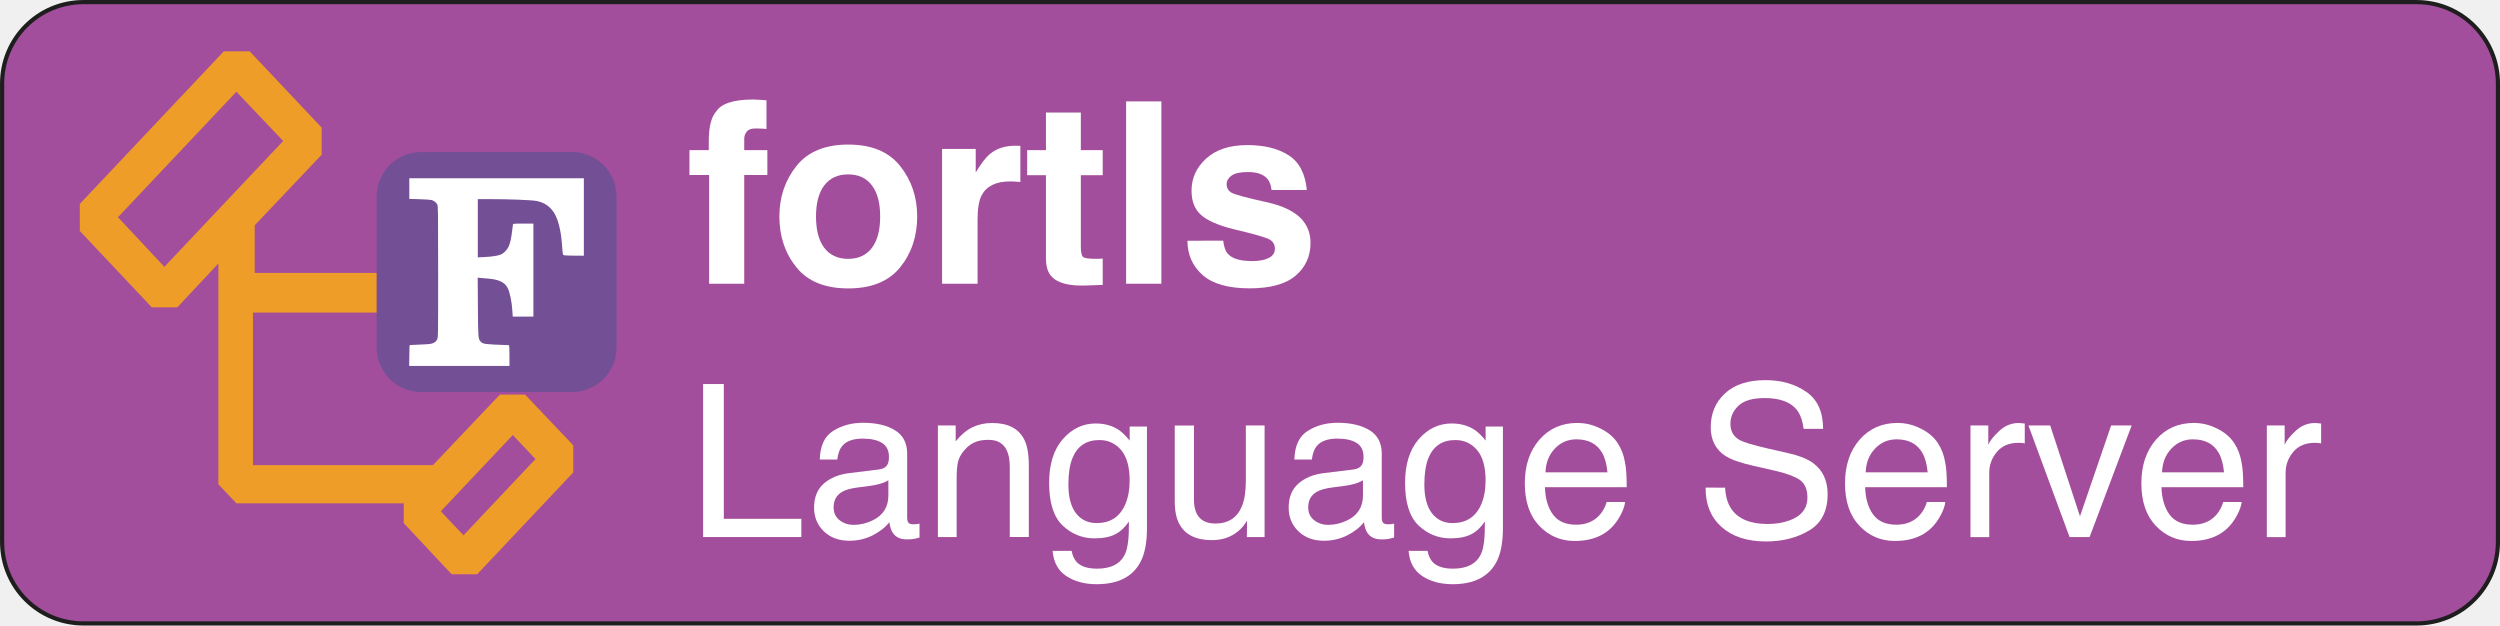
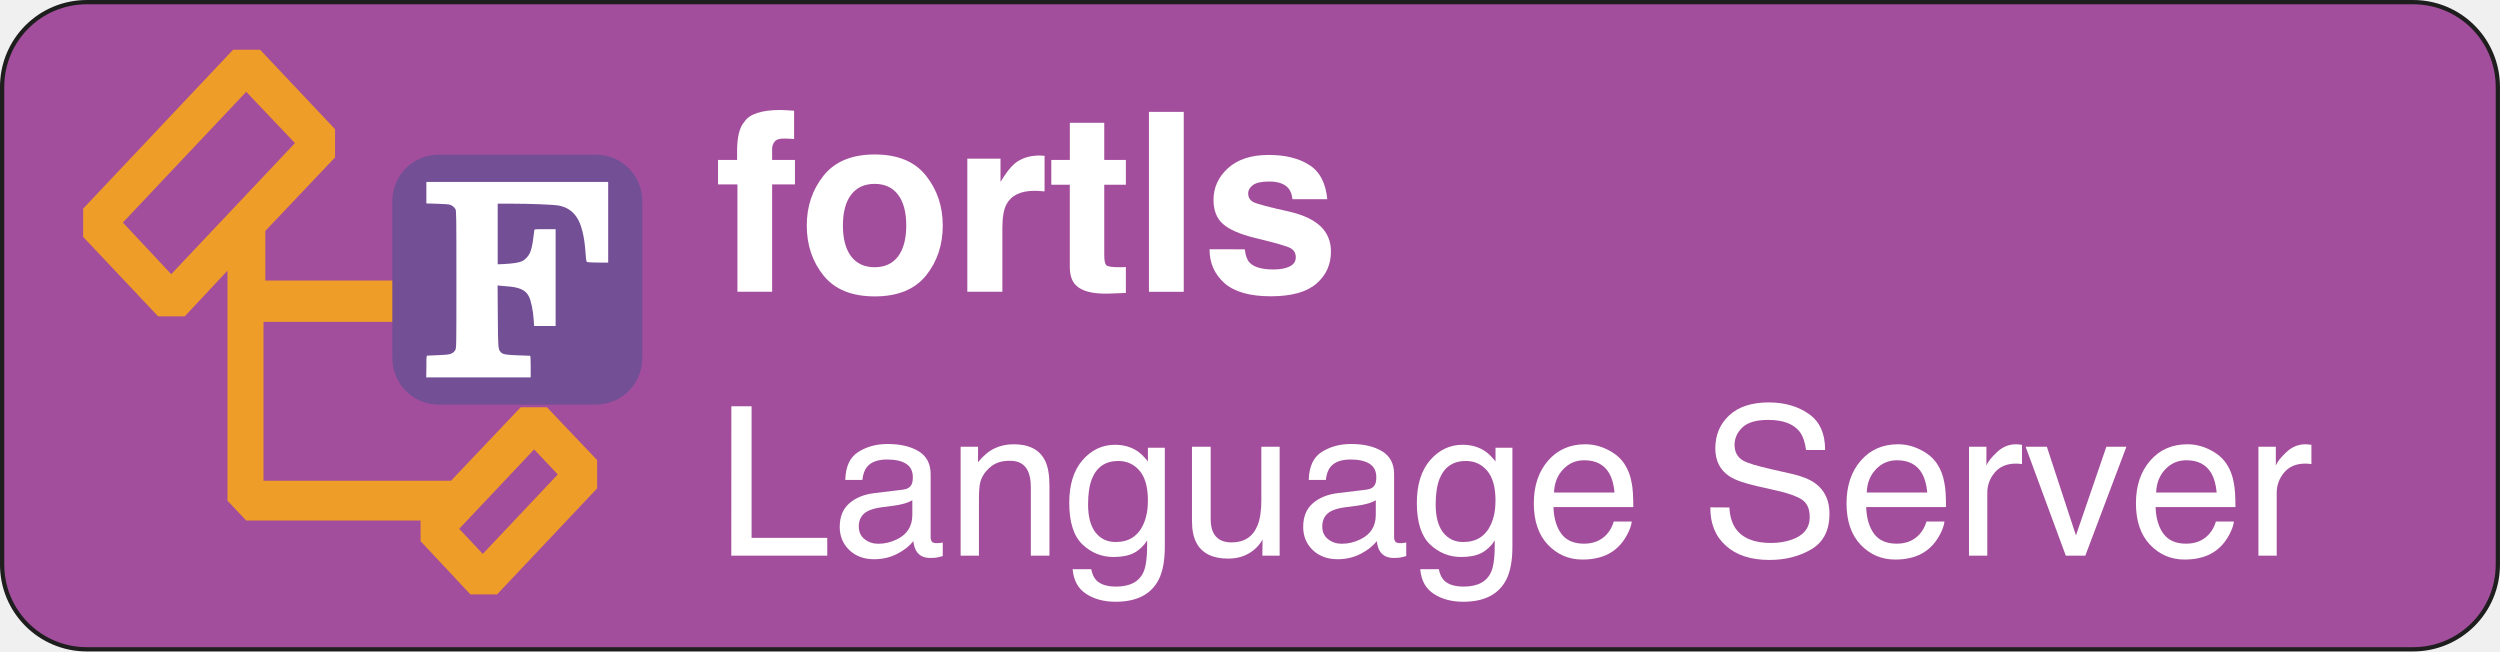
- <svg xmlns="http://www.w3.org/2000/svg" width="66.146mm" height="16.551mm" viewBox="0 0 66.146 16.551" version="1.1" id="svg69678">
+ <svg xmlns="http://www.w3.org/2000/svg" width="63.5mm" height="16.547mm" viewBox="0 0 63.5 16.547" version="1.1" id="svg69678">
  <defs id="defs69675" />
-   <g id="layer1" transform="translate(-70.65896,-205.7959)">
-     <g id="g47028" transform="translate(38.965,97.38587)">
-       <path id="rect63265" style="fill:#a34e9c;stroke:#1e1e1e;stroke-width:0.221;paint-order:stroke fill markers" d="m 33.905,108.521 h 61.725 c 1.163,0 2.1,0.937 2.1,2.1 v 12.129 c 0,1.163 -0.937,2.1 -2.1,2.1 H 33.905 c -1.163,0 -2.1,-0.937 -2.1,-2.1 v -12.129 c 0,-1.163 0.937,-2.1 2.1,-2.1 z" />
-       <g id="g47001">
-         <g id="g46783" transform="matrix(0.9138075,0,0,0.9138075,0.2452801,5.297549)">
-           <path fill="currentColor" d="m 47.501,123.944 h 0.74 l 2.782,-2.948 v -0.785 l -1.396,-1.468 h -0.729 l -1.897,1.998 h -5.211 v -1.38 l 1.938,-2.043 v -0.785 l -2.084,-2.208 h -0.75 l -4.168,4.417 v 0.785 l 2.084,2.209 h 0.74 l 1.188,-1.27 v 6.394 l 0.521,0.551 h 4.846 v 0.574 l 1.386,1.48 h 0.74 l 2.782,-2.948 v -0.785 l -1.396,-1.469 h -0.729 l -1.938,2.043 h -5.211 v -4.417 h 4.366 v 0.529 z m 1.761,-4.031 0.657,0.696 -2.084,2.209 -0.657,-0.696 z m 0,5.521 0.657,0.696 -2.084,2.208 -0.657,-0.696 z m -10.088,-4.87 -1.344,-1.436 3.429,-3.633 1.355,1.425 z" id="path2-75" style="fill:#ee9d28;fill-opacity:1;stroke-width:1.073" />
-           <path id="rect881" style="fill:#734f96;stroke-width:0.033" d="m 46.612,117.241 h 4.364 c 0.716,0 1.292,0.576 1.292,1.292 v 4.364 c 0,0.716 -0.576,1.292 -1.292,1.292 H 46.612 c -0.716,0 -1.292,-0.576 -1.292,-1.292 v -4.364 c 0,-0.716 0.576,-1.292 1.292,-1.292 z" />
-           <path id="path1412" d="m 46.267,123.129 c 0,-0.276 0.002,-0.301 0.026,-0.301 0.014,-2.8e-4 0.157,-0.006 0.317,-0.014 0.258,-0.012 0.299,-0.018 0.36,-0.048 0.048,-0.024 0.078,-0.053 0.1,-0.095 0.031,-0.06 0.031,-0.073 0.031,-1.963 0,-1.776 -0.002,-1.906 -0.026,-1.95 -0.033,-0.06 -0.09,-0.105 -0.16,-0.127 -0.03,-0.009 -0.188,-0.02 -0.352,-0.025 l -0.297,-0.008 v -0.299 -0.299 h 2.527 2.527 v 1.121 1.121 l -0.267,-10e-4 c -0.147,-8.1e-4 -0.284,-0.006 -0.305,-0.012 -0.037,-0.01 -0.038,-0.014 -0.056,-0.243 -0.023,-0.293 -0.041,-0.423 -0.089,-0.618 -0.102,-0.422 -0.317,-0.651 -0.669,-0.713 -0.147,-0.026 -0.791,-0.051 -1.32,-0.051 l -0.365,-2.9e-4 v 0.843 0.843 l 0.192,-0.009 c 0.219,-0.011 0.392,-0.037 0.475,-0.073 0.089,-0.038 0.182,-0.134 0.226,-0.231 0.046,-0.102 0.076,-0.236 0.1,-0.446 0.009,-0.083 0.02,-0.166 0.024,-0.184 0.007,-0.034 0.008,-0.034 0.3,-0.034 h 0.293 v 1.346 1.346 h -0.299 -0.299 l -0.01,-0.155 c -0.018,-0.281 -0.073,-0.548 -0.139,-0.675 -0.09,-0.174 -0.267,-0.252 -0.623,-0.275 -0.079,-0.005 -0.165,-0.013 -0.193,-0.017 l -0.05,-0.007 0.006,0.847 c 0.006,0.893 0.009,0.928 0.077,1.003 0.07,0.077 0.11,0.082 0.818,0.106 0.014,4.5e-4 0.019,0.071 0.019,0.301 v 0.301 h -1.452 -1.452 z" style="fill:#ffffff;stroke-width:0.033" />
-         </g>
-         <g aria-label="fortls Language Server" id="text35124" style="font-size:7.056px;line-height:0.95;font-family:Helvetica;-inkscape-font-specification:Helvetica;fill:#ffffff;stroke-width:0.265">
-           <path d="m 51.618,111.043 q 0.088,0 0.16,0.007 0.072,0.003 0.196,0.013 v 0.759 q -0.079,-0.01 -0.265,-0.013 -0.183,-0.007 -0.255,0.082 -0.069,0.085 -0.069,0.19 0,0.105 0,0.301 h 0.612 v 0.658 h -0.612 v 2.877 h -0.929 v -2.877 h -0.52 v -0.658 h 0.511 v -0.229 q 0,-0.573 0.193,-0.789 0.203,-0.321 0.979,-0.321 z" style="font-weight:bold;font-size:6.703px" id="path1013" />
-           <path d="m 54.135,115.259 q 0.409,0 0.628,-0.291 0.219,-0.291 0.219,-0.828 0,-0.537 -0.219,-0.825 -0.219,-0.291 -0.628,-0.291 -0.409,0 -0.632,0.291 -0.219,0.288 -0.219,0.825 0,0.537 0.219,0.828 0.223,0.291 0.632,0.291 z m 1.826,-1.119 q 0,0.785 -0.452,1.345 -0.452,0.556 -1.371,0.556 -0.92,0 -1.371,-0.556 -0.452,-0.56 -0.452,-1.345 0,-0.772 0.452,-1.339 0.452,-0.566 1.371,-0.566 0.92,0 1.371,0.566 0.452,0.566 0.452,1.339 z m -1.823,-1.885 z" style="font-weight:bold;font-size:6.703px" id="path1015" />
-           <path d="m 58.566,112.264 q 0.026,0 0.043,0.003 0.02,0 0.082,0.003 v 0.956 q -0.088,-0.01 -0.157,-0.013 -0.069,-0.003 -0.111,-0.003 -0.563,0 -0.756,0.367 -0.108,0.206 -0.108,0.635 v 1.705 h -0.939 v -3.567 h 0.89 v 0.622 q 0.216,-0.357 0.376,-0.488 0.262,-0.219 0.681,-0.219 z" style="font-weight:bold;font-size:6.703px" id="path1017" />
-           <path d="m 58.871,113.046 v -0.664 h 0.497 v -0.995 h 0.923 v 0.995 h 0.579 v 0.664 h -0.579 v 1.885 q 0,0.219 0.056,0.275 0.056,0.052 0.34,0.052 0.043,0 0.088,0 0.049,-0.003 0.095,-0.007 v 0.697 l -0.442,0.016 q -0.661,0.023 -0.903,-0.229 -0.157,-0.16 -0.157,-0.494 v -2.196 z" style="font-weight:bold;font-size:6.703px" id="path1019" />
-           <path d="m 62.422,115.917 h -0.933 v -4.824 h 0.933 z" style="font-weight:bold;font-size:6.703px" id="path1021" />
-           <path d="m 64.058,114.778 q 0.029,0.249 0.128,0.353 0.173,0.187 0.641,0.187 0.275,0 0.435,-0.082 0.164,-0.082 0.164,-0.245 0,-0.157 -0.131,-0.239 -0.131,-0.082 -0.972,-0.281 -0.605,-0.151 -0.854,-0.376 -0.249,-0.223 -0.249,-0.641 0,-0.494 0.386,-0.848 0.389,-0.357 1.093,-0.357 0.668,0 1.087,0.268 0.422,0.265 0.484,0.92 h -0.933 q -0.02,-0.18 -0.101,-0.285 -0.154,-0.19 -0.524,-0.19 -0.304,0 -0.435,0.095 -0.128,0.095 -0.128,0.223 0,0.16 0.137,0.232 0.137,0.075 0.972,0.259 0.556,0.131 0.835,0.396 0.275,0.268 0.275,0.671 0,0.53 -0.396,0.867 -0.393,0.334 -1.217,0.334 -0.841,0 -1.244,-0.353 -0.399,-0.357 -0.399,-0.907 z m 0.713,-2.523 z" style="font-weight:bold;font-size:6.703px" id="path1023" />
-           <path d="m 50.297,118.571 h 0.548 v 3.566 h 2.051 v 0.482 H 50.297 Z" style="font-size:5.644px" id="path1025" />
-           <path d="m 53.75,121.834 q 0,0.215 0.157,0.339 0.157,0.124 0.372,0.124 0.262,0 0.507,-0.121 0.413,-0.201 0.413,-0.659 v -0.4 q -0.091,0.058 -0.234,0.097 -0.143,0.039 -0.281,0.055 l -0.3,0.039 q -0.27,0.036 -0.405,0.113 -0.229,0.13 -0.229,0.413 z m 1.202,-1.003 q 0.171,-0.022 0.229,-0.143 0.033,-0.066 0.033,-0.19 0,-0.254 -0.182,-0.367 -0.179,-0.116 -0.515,-0.116 -0.389,0 -0.551,0.209 -0.091,0.116 -0.119,0.345 h -0.463 q 0.014,-0.546 0.353,-0.758 0.342,-0.215 0.791,-0.215 0.521,0 0.846,0.198 0.322,0.198 0.322,0.617 v 1.7 q 0,0.077 0.03,0.124 0.033,0.047 0.135,0.047 0.033,0 0.074,-0.003 0.041,-0.006 0.088,-0.014 v 0.367 q -0.116,0.033 -0.176,0.041 -0.061,0.008 -0.165,0.008 -0.256,0 -0.372,-0.182 -0.061,-0.097 -0.085,-0.273 -0.152,0.198 -0.435,0.345 -0.284,0.146 -0.626,0.146 -0.411,0 -0.672,-0.248 -0.259,-0.251 -0.259,-0.626 0,-0.411 0.256,-0.637 0.256,-0.226 0.672,-0.278 z m -0.411,-1.235 z" style="font-size:5.644px" id="path1027" />
-           <path d="m 56.509,119.668 h 0.471 v 0.419 q 0.209,-0.259 0.444,-0.372 0.234,-0.113 0.521,-0.113 0.628,0 0.849,0.438 0.121,0.24 0.121,0.686 v 1.893 h -0.504 v -1.86 q 0,-0.27 -0.08,-0.435 -0.132,-0.276 -0.48,-0.276 -0.176,0 -0.289,0.036 -0.204,0.061 -0.358,0.243 -0.124,0.146 -0.163,0.303 -0.036,0.154 -0.036,0.444 v 1.546 h -0.496 z m 1.166,-0.072 z" style="font-size:5.644px" id="path1029" />
-           <path d="m 60.69,119.615 q 0.347,0 0.606,0.171 0.141,0.097 0.287,0.281 v -0.372 h 0.458 v 2.684 q 0,0.562 -0.165,0.887 -0.309,0.601 -1.166,0.601 -0.477,0 -0.802,-0.215 -0.325,-0.212 -0.364,-0.667 h 0.504 q 0.036,0.198 0.143,0.306 0.168,0.165 0.529,0.165 0.571,0 0.747,-0.402 0.105,-0.237 0.096,-0.846 -0.149,0.226 -0.358,0.336 -0.209,0.11 -0.554,0.11 -0.48,0 -0.841,-0.339 -0.358,-0.342 -0.358,-1.127 0,-0.741 0.361,-1.158 0.364,-0.416 0.876,-0.416 z m 0.893,1.516 q 0,-0.548 -0.226,-0.813 -0.226,-0.265 -0.576,-0.265 -0.524,0 -0.717,0.491 -0.102,0.262 -0.102,0.686 0,0.499 0.201,0.761 0.204,0.259 0.546,0.259 0.535,0 0.752,-0.482 0.121,-0.273 0.121,-0.637 z m -0.835,-1.535 z" style="font-size:5.644px" id="path1031" />
-           <path d="m 63.284,119.668 v 1.96 q 0,0.226 0.072,0.369 0.132,0.265 0.493,0.265 0.518,0 0.706,-0.463 0.102,-0.248 0.102,-0.681 v -1.45 h 0.496 v 2.952 h -0.469 l 0.005,-0.435 q -0.096,0.168 -0.24,0.284 -0.284,0.232 -0.689,0.232 -0.631,0 -0.86,-0.422 -0.124,-0.226 -0.124,-0.604 v -2.006 z m 0.681,-0.072 z" style="font-size:5.644px" id="path1033" />
-           <path d="m 66.307,121.834 q 0,0.215 0.157,0.339 0.157,0.124 0.372,0.124 0.262,0 0.507,-0.121 0.413,-0.201 0.413,-0.659 v -0.4 q -0.091,0.058 -0.234,0.097 -0.143,0.039 -0.281,0.055 l -0.3,0.039 q -0.27,0.036 -0.405,0.113 -0.229,0.13 -0.229,0.413 z m 1.202,-1.003 q 0.171,-0.022 0.229,-0.143 0.033,-0.066 0.033,-0.19 0,-0.254 -0.182,-0.367 -0.179,-0.116 -0.515,-0.116 -0.389,0 -0.551,0.209 -0.091,0.116 -0.119,0.345 h -0.463 q 0.014,-0.546 0.353,-0.758 0.342,-0.215 0.791,-0.215 0.521,0 0.846,0.198 0.322,0.198 0.322,0.617 v 1.7 q 0,0.077 0.03,0.124 0.033,0.047 0.135,0.047 0.033,0 0.074,-0.003 0.041,-0.006 0.088,-0.014 v 0.367 q -0.116,0.033 -0.176,0.041 -0.061,0.008 -0.165,0.008 -0.256,0 -0.372,-0.182 -0.061,-0.097 -0.085,-0.273 -0.152,0.198 -0.435,0.345 -0.284,0.146 -0.626,0.146 -0.411,0 -0.672,-0.248 -0.259,-0.251 -0.259,-0.626 0,-0.411 0.256,-0.637 0.256,-0.226 0.672,-0.278 z m -0.411,-1.235 z" style="font-size:5.644px" id="path1035" />
-           <path d="m 70.108,119.615 q 0.347,0 0.606,0.171 0.141,0.097 0.287,0.281 v -0.372 h 0.458 v 2.684 q 0,0.562 -0.165,0.887 -0.309,0.601 -1.166,0.601 -0.477,0 -0.802,-0.215 -0.325,-0.212 -0.364,-0.667 h 0.504 q 0.036,0.198 0.143,0.306 0.168,0.165 0.529,0.165 0.571,0 0.747,-0.402 0.105,-0.237 0.096,-0.846 -0.149,0.226 -0.358,0.336 -0.209,0.11 -0.554,0.11 -0.48,0 -0.841,-0.339 -0.358,-0.342 -0.358,-1.127 0,-0.741 0.361,-1.158 0.364,-0.416 0.876,-0.416 z m 0.893,1.516 q 0,-0.548 -0.226,-0.813 -0.226,-0.265 -0.576,-0.265 -0.524,0 -0.717,0.491 -0.102,0.262 -0.102,0.686 0,0.499 0.201,0.761 0.204,0.259 0.546,0.259 0.535,0 0.752,-0.482 0.121,-0.273 0.121,-0.637 z m -0.835,-1.535 z" style="font-size:5.644px" id="path1037" />
-           <path d="m 73.434,119.601 q 0.314,0 0.609,0.149 0.295,0.146 0.449,0.38 0.149,0.223 0.198,0.521 0.044,0.204 0.044,0.65 h -2.164 q 0.014,0.449 0.212,0.722 0.198,0.27 0.615,0.27 0.389,0 0.62,-0.256 0.132,-0.149 0.187,-0.345 h 0.488 q -0.019,0.163 -0.13,0.364 -0.107,0.198 -0.243,0.325 -0.226,0.22 -0.559,0.298 -0.179,0.044 -0.405,0.044 -0.551,0 -0.934,-0.4 -0.383,-0.402 -0.383,-1.124 0,-0.711 0.386,-1.155 0.386,-0.444 1.009,-0.444 z m 0.791,1.306 q -0.03,-0.322 -0.141,-0.515 -0.204,-0.358 -0.681,-0.358 -0.342,0 -0.573,0.248 -0.232,0.245 -0.245,0.626 z m -0.838,-1.312 z" style="font-size:5.644px" id="path1039" />
-           <path d="m 77.337,121.313 q 0.019,0.345 0.163,0.559 0.273,0.402 0.962,0.402 0.309,0 0.562,-0.088 0.491,-0.171 0.491,-0.612 0,-0.331 -0.207,-0.471 -0.209,-0.138 -0.656,-0.24 l -0.548,-0.124 q -0.537,-0.121 -0.761,-0.267 -0.386,-0.254 -0.386,-0.758 0,-0.546 0.378,-0.896 0.378,-0.35 1.069,-0.35 0.637,0 1.08,0.309 0.446,0.306 0.446,0.981 h -0.515 q -0.041,-0.325 -0.176,-0.499 -0.251,-0.317 -0.852,-0.317 -0.485,0 -0.697,0.204 -0.212,0.204 -0.212,0.474 0,0.298 0.248,0.435 0.163,0.088 0.736,0.22 l 0.568,0.13 q 0.411,0.094 0.634,0.256 0.386,0.284 0.386,0.824 0,0.672 -0.491,0.962 -0.488,0.289 -1.136,0.289 -0.755,0 -1.182,-0.386 -0.427,-0.383 -0.419,-1.039 z m 1.108,-2.853 z" style="font-size:5.644px" id="path1041" />
-           <path d="m 81.906,119.601 q 0.314,0 0.609,0.149 0.295,0.146 0.449,0.38 0.149,0.223 0.198,0.521 0.044,0.204 0.044,0.65 h -2.164 q 0.014,0.449 0.212,0.722 0.198,0.27 0.615,0.27 0.389,0 0.62,-0.256 0.132,-0.149 0.187,-0.345 h 0.488 q -0.019,0.163 -0.13,0.364 -0.107,0.198 -0.243,0.325 -0.226,0.22 -0.559,0.298 -0.179,0.044 -0.405,0.044 -0.551,0 -0.934,-0.4 -0.383,-0.402 -0.383,-1.124 0,-0.711 0.386,-1.155 0.386,-0.444 1.009,-0.444 z m 0.791,1.306 q -0.03,-0.322 -0.141,-0.515 -0.204,-0.358 -0.681,-0.358 -0.342,0 -0.573,0.248 -0.232,0.245 -0.245,0.626 z m -0.838,-1.312 z" style="font-size:5.644px" id="path1043" />
-           <path d="m 83.83,119.668 h 0.471 v 0.51 q 0.058,-0.149 0.284,-0.361 0.226,-0.215 0.521,-0.215 0.014,0 0.047,0.003 0.033,0.003 0.113,0.011 v 0.524 q -0.044,-0.008 -0.083,-0.011 -0.036,-0.003 -0.08,-0.003 -0.375,0 -0.576,0.243 -0.201,0.24 -0.201,0.554 v 1.698 h -0.496 z" style="font-size:5.644px" id="path1045" />
-           <path d="m 85.939,119.668 0.788,2.403 0.824,-2.403 h 0.543 l -1.113,2.952 h -0.529 l -1.089,-2.952 z" style="font-size:5.644px" id="path1047" />
-           <path d="m 89.747,119.601 q 0.314,0 0.609,0.149 0.295,0.146 0.449,0.38 0.149,0.223 0.198,0.521 0.044,0.204 0.044,0.65 h -2.164 q 0.014,0.449 0.212,0.722 0.198,0.27 0.615,0.27 0.389,0 0.62,-0.256 0.132,-0.149 0.187,-0.345 h 0.488 q -0.019,0.163 -0.13,0.364 -0.107,0.198 -0.243,0.325 -0.226,0.22 -0.559,0.298 -0.179,0.044 -0.405,0.044 -0.551,0 -0.934,-0.4 -0.383,-0.402 -0.383,-1.124 0,-0.711 0.386,-1.155 0.386,-0.444 1.009,-0.444 z m 0.791,1.306 q -0.03,-0.322 -0.141,-0.515 -0.204,-0.358 -0.681,-0.358 -0.342,0 -0.573,0.248 -0.232,0.245 -0.245,0.626 z m -0.838,-1.312 z" style="font-size:5.644px" id="path1049" />
-           <path d="m 91.671,119.668 h 0.471 v 0.51 q 0.058,-0.149 0.284,-0.361 0.226,-0.215 0.521,-0.215 0.014,0 0.047,0.003 0.033,0.003 0.113,0.011 v 0.524 q -0.044,-0.008 -0.083,-0.011 -0.036,-0.003 -0.08,-0.003 -0.375,0 -0.576,0.243 -0.201,0.24 -0.201,0.554 v 1.698 H 91.671 Z" style="font-size:5.644px" id="path1051" />
+   <g id="layer1" transform="translate(-63.24272,-208.8784)">
+     <g id="readme.fortls" transform="translate(31.54876,100.3729)">
+       <g id="g38132">
+         <path id="rect63265" style="fill:#a34e9c;stroke:#1e1e1e;stroke-width:0.217;paint-order:stroke fill markers" d="m 33.902,108.614 h 59.083 c 1.163,0 2.1,0.937 2.1,2.1 v 12.13 c 0,1.163 -0.937,2.1 -2.1,2.1 H 33.902 c -1.163,0 -2.1,-0.937 -2.1,-2.1 V 110.714 c 0,-1.163 0.937,-2.1 2.1,-2.1 z" />
+         <g id="g47001">
+           <g id="g46783" transform="matrix(0.9138075,0,0,0.9138075,0.2452801,5.297549)">
+             <path fill="currentColor" d="m 47.501,123.944 h 0.74 l 2.782,-2.948 v -0.785 l -1.396,-1.468 h -0.729 l -1.897,1.998 h -5.211 v -1.38 l 1.938,-2.043 v -0.785 l -2.084,-2.208 h -0.75 l -4.168,4.417 v 0.785 l 2.084,2.209 h 0.74 l 1.188,-1.27 v 6.394 l 0.521,0.551 h 4.846 v 0.574 l 1.386,1.48 h 0.74 l 2.782,-2.948 v -0.785 l -1.396,-1.469 h -0.729 l -1.938,2.043 h -5.211 v -4.417 h 4.366 v 0.529 z m 1.761,-4.031 0.657,0.696 -2.084,2.209 -0.657,-0.696 z m 0,5.521 0.657,0.696 -2.084,2.208 -0.657,-0.696 z m -10.088,-4.87 -1.344,-1.436 3.429,-3.633 1.355,1.425 z" id="path2-75" style="fill:#ee9d28;fill-opacity:1;stroke-width:1.073" />
+             <path id="rect881" style="fill:#734f96;stroke-width:0.033" d="m 46.612,117.241 h 4.364 c 0.716,0 1.292,0.576 1.292,1.292 v 4.364 c 0,0.716 -0.576,1.292 -1.292,1.292 H 46.612 c -0.716,0 -1.292,-0.576 -1.292,-1.292 v -4.364 c 0,-0.716 0.576,-1.292 1.292,-1.292 z" />
+             <path id="path1412" d="m 46.267,123.129 c 0,-0.276 0.002,-0.301 0.026,-0.301 0.014,-2.8e-4 0.157,-0.006 0.317,-0.014 0.258,-0.012 0.299,-0.018 0.36,-0.048 0.048,-0.024 0.078,-0.053 0.1,-0.095 0.031,-0.06 0.031,-0.073 0.031,-1.963 0,-1.776 -0.002,-1.906 -0.026,-1.95 -0.033,-0.06 -0.09,-0.105 -0.16,-0.127 -0.03,-0.009 -0.188,-0.02 -0.352,-0.025 l -0.297,-0.008 v -0.299 -0.299 h 2.527 2.527 v 1.121 1.121 l -0.267,-10e-4 c -0.147,-8.1e-4 -0.284,-0.006 -0.305,-0.012 -0.037,-0.01 -0.038,-0.014 -0.056,-0.243 -0.023,-0.293 -0.041,-0.423 -0.089,-0.618 -0.102,-0.422 -0.317,-0.651 -0.669,-0.713 -0.147,-0.026 -0.791,-0.051 -1.32,-0.051 l -0.365,-2.9e-4 v 0.843 0.843 l 0.192,-0.009 c 0.219,-0.011 0.392,-0.037 0.475,-0.073 0.089,-0.038 0.182,-0.134 0.226,-0.231 0.046,-0.102 0.076,-0.236 0.1,-0.446 0.009,-0.083 0.02,-0.166 0.024,-0.184 0.007,-0.034 0.008,-0.034 0.3,-0.034 h 0.293 v 1.346 1.346 h -0.299 -0.299 l -0.01,-0.155 c -0.018,-0.281 -0.073,-0.548 -0.139,-0.675 -0.09,-0.174 -0.267,-0.252 -0.623,-0.275 -0.079,-0.005 -0.165,-0.013 -0.193,-0.017 l -0.05,-0.007 0.006,0.847 c 0.006,0.893 0.009,0.928 0.077,1.003 0.07,0.077 0.11,0.082 0.818,0.106 0.014,4.5e-4 0.019,0.071 0.019,0.301 v 0.301 h -1.452 -1.452 z" style="fill:#ffffff;stroke-width:0.033" />
+           </g>
+           <g aria-label="fortls Language Server" id="text35124" style="font-size:7.056px;line-height:0.95;font-family:Helvetica;-inkscape-font-specification:Helvetica;fill:#ffffff;stroke-width:0.265">
+             <path d="m 51.526,111.3 q 0.084,0 0.152,0.006 0.068,0.003 0.186,0.012 v 0.719 q -0.074,-0.009 -0.251,-0.012 -0.174,-0.006 -0.242,0.077 -0.065,0.081 -0.065,0.18 0,0.099 0,0.285 h 0.58 v 0.623 h -0.58 v 2.725 h -0.881 v -2.725 h -0.493 v -0.623 h 0.484 v -0.217 q 0,-0.543 0.183,-0.747 0.192,-0.304 0.927,-0.304 z" style="font-weight:bold;font-size:6.35px" id="path3919" />
+             <path d="m 53.91,115.293 q 0.388,0 0.595,-0.276 0.208,-0.276 0.208,-0.784 0,-0.508 -0.208,-0.781 -0.208,-0.276 -0.595,-0.276 -0.388,0 -0.598,0.276 -0.208,0.273 -0.208,0.781 0,0.508 0.208,0.784 0.211,0.276 0.598,0.276 z m 1.73,-1.06 q 0,0.744 -0.428,1.274 -0.428,0.527 -1.299,0.527 -0.871,0 -1.299,-0.527 -0.428,-0.53 -0.428,-1.274 0,-0.732 0.428,-1.268 0.428,-0.536 1.299,-0.536 0.871,0 1.299,0.536 0.428,0.536 0.428,1.268 z m -1.727,-1.786 z" style="font-weight:bold;font-size:6.35px" id="path3921" />
+             <path d="m 58.108,112.456 q 0.025,0 0.04,0.003 0.019,0 0.078,0.003 v 0.905 q -0.084,-0.009 -0.149,-0.012 -0.065,-0.003 -0.105,-0.003 -0.533,0 -0.716,0.347 -0.102,0.195 -0.102,0.602 v 1.615 h -0.89 v -3.38 h 0.843 v 0.589 q 0.205,-0.338 0.357,-0.462 0.248,-0.208 0.645,-0.208 z" style="font-weight:bold;font-size:6.35px" id="path3923" />
+             <path d="m 58.397,113.197 v -0.629 h 0.471 v -0.943 h 0.874 v 0.943 h 0.549 v 0.629 h -0.549 v 1.786 q 0,0.208 0.053,0.26 0.053,0.05 0.322,0.05 0.04,0 0.084,0 0.047,-0.003 0.09,-0.006 v 0.66 l -0.419,0.015 q -0.626,0.022 -0.856,-0.217 -0.149,-0.152 -0.149,-0.468 v -2.08 z" style="font-weight:bold;font-size:6.35px" id="path3925" />
+             <path d="m 61.761,115.917 h -0.884 v -4.57 h 0.884 z" style="font-weight:bold;font-size:6.35px" id="path3927" />
+             <path d="m 63.311,114.838 q 0.028,0.236 0.121,0.335 0.164,0.177 0.608,0.177 0.26,0 0.412,-0.077 0.155,-0.077 0.155,-0.233 0,-0.149 -0.124,-0.226 -0.124,-0.077 -0.921,-0.267 -0.574,-0.143 -0.809,-0.357 -0.236,-0.211 -0.236,-0.608 0,-0.468 0.366,-0.803 0.369,-0.338 1.036,-0.338 0.633,0 1.029,0.254 0.4,0.251 0.459,0.871 h -0.884 q -0.019,-0.171 -0.096,-0.27 -0.146,-0.18 -0.496,-0.18 -0.288,0 -0.412,0.09 -0.121,0.09 -0.121,0.211 0,0.152 0.13,0.22 0.13,0.071 0.921,0.245 0.527,0.124 0.791,0.375 0.26,0.254 0.26,0.636 0,0.502 -0.375,0.822 -0.372,0.316 -1.153,0.316 -0.797,0 -1.178,-0.335 -0.378,-0.338 -0.378,-0.859 z m 0.676,-2.391 z" style="font-weight:bold;font-size:6.35px" id="path3929" />
+             <path d="m 50.27,118.824 h 0.514 v 3.343 h 1.922 v 0.452 h -2.437 z" style="font-size:5.292px" id="path3931" />
+             <path d="m 53.508,121.883 q 0,0.202 0.147,0.318 0.147,0.116 0.349,0.116 0.245,0 0.475,-0.114 0.388,-0.189 0.388,-0.618 v -0.375 q -0.085,0.054 -0.22,0.09 -0.134,0.036 -0.264,0.052 l -0.282,0.036 q -0.253,0.034 -0.38,0.106 -0.214,0.121 -0.214,0.388 z m 1.127,-0.941 q 0.16,-0.021 0.214,-0.134 0.031,-0.062 0.031,-0.178 0,-0.238 -0.171,-0.344 -0.168,-0.109 -0.483,-0.109 -0.364,0 -0.517,0.196 -0.085,0.109 -0.111,0.323 H 53.164 q 0.013,-0.512 0.331,-0.711 0.32,-0.202 0.742,-0.202 0.488,0 0.793,0.186 0.302,0.186 0.302,0.579 v 1.594 q 0,0.072 0.028,0.116 0.031,0.044 0.127,0.044 0.031,0 0.07,-0.003 0.039,-0.005 0.083,-0.013 v 0.344 q -0.109,0.031 -0.165,0.039 -0.057,0.008 -0.155,0.008 -0.24,0 -0.349,-0.171 -0.057,-0.09 -0.08,-0.256 -0.142,0.186 -0.408,0.323 -0.266,0.137 -0.587,0.137 -0.385,0 -0.63,-0.233 -0.243,-0.235 -0.243,-0.587 0,-0.385 0.24,-0.597 0.24,-0.212 0.63,-0.261 z m -0.385,-1.158 z" style="font-size:5.292px" id="path3933" />
+             <path d="m 56.094,119.852 h 0.442 v 0.393 q 0.196,-0.243 0.416,-0.349 0.22,-0.106 0.488,-0.106 0.589,0 0.796,0.411 0.114,0.225 0.114,0.643 v 1.775 h -0.473 v -1.744 q 0,-0.253 -0.075,-0.408 -0.124,-0.258 -0.45,-0.258 -0.165,0 -0.271,0.034 -0.191,0.057 -0.336,0.227 -0.116,0.137 -0.152,0.284 -0.034,0.145 -0.034,0.416 v 1.45 h -0.465 z m 1.093,-0.067 z" style="font-size:5.292px" id="path3935" />
+             <path d="m 60.014,119.803 q 0.326,0 0.568,0.16 0.132,0.09 0.269,0.264 v -0.349 h 0.429 v 2.517 q 0,0.527 -0.155,0.832 -0.289,0.563 -1.093,0.563 -0.447,0 -0.752,-0.202 -0.305,-0.199 -0.341,-0.625 h 0.473 q 0.034,0.186 0.134,0.287 0.158,0.155 0.496,0.155 0.535,0 0.7,-0.377 0.098,-0.222 0.09,-0.793 -0.14,0.212 -0.336,0.315 -0.196,0.103 -0.519,0.103 -0.45,0 -0.788,-0.318 -0.336,-0.32 -0.336,-1.057 0,-0.695 0.338,-1.085 0.341,-0.39 0.822,-0.39 z m 0.837,1.421 q 0,-0.514 -0.212,-0.762 -0.212,-0.248 -0.54,-0.248 -0.491,0 -0.672,0.46 -0.096,0.245 -0.096,0.643 0,0.468 0.189,0.713 0.191,0.243 0.512,0.243 0.501,0 0.705,-0.452 0.114,-0.256 0.114,-0.597 z m -0.783,-1.439 z" style="font-size:5.292px" id="path3937" />
+             <path d="m 62.445,119.852 v 1.837 q 0,0.212 0.067,0.346 0.124,0.248 0.463,0.248 0.486,0 0.661,-0.434 0.096,-0.233 0.096,-0.638 v -1.359 h 0.465 v 2.767 h -0.439 l 0.005,-0.408 q -0.09,0.158 -0.225,0.266 -0.266,0.217 -0.646,0.217 -0.592,0 -0.806,-0.395 -0.116,-0.212 -0.116,-0.566 v -1.881 z m 0.638,-0.067 z" style="font-size:5.292px" id="path3939" />
+             <path d="m 65.28,121.883 q 0,0.202 0.147,0.318 0.147,0.116 0.349,0.116 0.245,0 0.475,-0.114 0.388,-0.189 0.388,-0.618 v -0.375 q -0.085,0.054 -0.22,0.09 -0.134,0.036 -0.264,0.052 l -0.282,0.036 q -0.253,0.034 -0.38,0.106 -0.214,0.121 -0.214,0.388 z m 1.127,-0.941 q 0.16,-0.021 0.214,-0.134 0.031,-0.062 0.031,-0.178 0,-0.238 -0.171,-0.344 -0.168,-0.109 -0.483,-0.109 -0.364,0 -0.517,0.196 -0.085,0.109 -0.111,0.323 h -0.434 q 0.013,-0.512 0.331,-0.711 0.32,-0.202 0.742,-0.202 0.488,0 0.793,0.186 0.302,0.186 0.302,0.579 v 1.594 q 0,0.072 0.028,0.116 0.031,0.044 0.127,0.044 0.031,0 0.07,-0.003 0.039,-0.005 0.083,-0.013 v 0.344 q -0.109,0.031 -0.165,0.039 -0.057,0.008 -0.155,0.008 -0.24,0 -0.349,-0.171 -0.057,-0.09 -0.08,-0.256 -0.142,0.186 -0.408,0.323 -0.266,0.137 -0.587,0.137 -0.385,0 -0.63,-0.233 -0.243,-0.235 -0.243,-0.587 0,-0.385 0.24,-0.597 0.24,-0.212 0.63,-0.261 z m -0.385,-1.158 z" style="font-size:5.292px" id="path3941" />
+             <path d="m 68.843,119.803 q 0.326,0 0.568,0.16 0.132,0.09 0.269,0.264 v -0.349 h 0.429 v 2.517 q 0,0.527 -0.155,0.832 -0.289,0.563 -1.093,0.563 -0.447,0 -0.752,-0.202 -0.305,-0.199 -0.341,-0.625 h 0.473 q 0.034,0.186 0.134,0.287 0.158,0.155 0.496,0.155 0.535,0 0.7,-0.377 0.098,-0.222 0.09,-0.793 -0.14,0.212 -0.336,0.315 -0.196,0.103 -0.519,0.103 -0.45,0 -0.788,-0.318 -0.336,-0.32 -0.336,-1.057 0,-0.695 0.338,-1.085 0.341,-0.39 0.822,-0.39 z m 0.837,1.421 q 0,-0.514 -0.212,-0.762 -0.212,-0.248 -0.54,-0.248 -0.491,0 -0.672,0.46 -0.096,0.245 -0.096,0.643 0,0.468 0.189,0.713 0.191,0.243 0.512,0.243 0.501,0 0.705,-0.452 0.114,-0.256 0.114,-0.597 z m -0.783,-1.439 z" style="font-size:5.292px" id="path3943" />
+             <path d="m 71.961,119.79 q 0.295,0 0.571,0.14 0.276,0.137 0.421,0.357 0.14,0.209 0.186,0.488 0.041,0.191 0.041,0.61 h -2.028 q 0.013,0.421 0.199,0.677 0.186,0.253 0.576,0.253 0.364,0 0.581,-0.24 0.124,-0.14 0.176,-0.323 h 0.457 q -0.018,0.152 -0.121,0.341 -0.101,0.186 -0.227,0.305 -0.212,0.207 -0.525,0.279 -0.168,0.041 -0.38,0.041 -0.517,0 -0.876,-0.375 -0.359,-0.377 -0.359,-1.054 0,-0.667 0.362,-1.083 0.362,-0.416 0.946,-0.416 z m 0.742,1.225 q -0.028,-0.302 -0.132,-0.483 -0.191,-0.336 -0.638,-0.336 -0.32,0 -0.537,0.233 -0.217,0.23 -0.23,0.587 z m -0.785,-1.23 z" style="font-size:5.292px" id="path3945" />
+             <path d="m 75.62,121.395 q 0.018,0.323 0.152,0.525 0.256,0.377 0.902,0.377 0.289,0 0.527,-0.083 0.46,-0.16 0.46,-0.574 0,-0.31 -0.194,-0.442 -0.196,-0.129 -0.615,-0.225 l -0.514,-0.116 q -0.504,-0.114 -0.713,-0.251 -0.362,-0.238 -0.362,-0.711 0,-0.512 0.354,-0.84 0.354,-0.328 1.003,-0.328 0.597,0 1.013,0.289 0.419,0.287 0.419,0.92 H 77.568 q -0.039,-0.305 -0.165,-0.468 -0.235,-0.297 -0.798,-0.297 -0.455,0 -0.654,0.191 -0.199,0.191 -0.199,0.444 0,0.279 0.233,0.408 0.152,0.083 0.69,0.207 l 0.532,0.121 q 0.385,0.088 0.594,0.24 0.362,0.266 0.362,0.773 0,0.63 -0.46,0.902 -0.457,0.271 -1.065,0.271 -0.708,0 -1.108,-0.362 -0.4,-0.359 -0.393,-0.974 z m 1.039,-2.674 z" style="font-size:5.292px" id="path3947" />
+             <path d="m 79.904,119.79 q 0.295,0 0.571,0.14 0.276,0.137 0.421,0.357 0.14,0.209 0.186,0.488 0.041,0.191 0.041,0.61 H 79.095 q 0.013,0.421 0.199,0.677 0.186,0.253 0.576,0.253 0.364,0 0.581,-0.24 0.124,-0.14 0.176,-0.323 h 0.457 q -0.018,0.152 -0.121,0.341 -0.101,0.186 -0.227,0.305 -0.212,0.207 -0.525,0.279 -0.168,0.041 -0.38,0.041 -0.517,0 -0.876,-0.375 -0.359,-0.377 -0.359,-1.054 0,-0.667 0.362,-1.083 0.362,-0.416 0.946,-0.416 z m 0.742,1.225 q -0.028,-0.302 -0.132,-0.483 -0.191,-0.336 -0.638,-0.336 -0.32,0 -0.537,0.233 -0.217,0.23 -0.23,0.587 z m -0.785,-1.23 z" style="font-size:5.292px" id="path3949" />
+             <path d="m 81.707,119.852 h 0.442 v 0.478 q 0.054,-0.14 0.266,-0.338 0.212,-0.202 0.488,-0.202 0.013,0 0.044,0.003 0.031,0.003 0.106,0.01 v 0.491 q -0.041,-0.008 -0.078,-0.01 -0.034,-0.003 -0.075,-0.003 -0.351,0 -0.54,0.227 -0.189,0.225 -0.189,0.519 v 1.592 h -0.465 z" style="font-size:5.292px" id="path3951" />
+             <path d="m 83.684,119.852 0.739,2.253 0.773,-2.253 h 0.509 l -1.044,2.767 h -0.496 l -1.021,-2.767 z" style="font-size:5.292px" id="path3953" />
+             <path d="m 87.255,119.79 q 0.295,0 0.571,0.14 0.276,0.137 0.421,0.357 0.14,0.209 0.186,0.488 0.041,0.191 0.041,0.61 h -2.028 q 0.013,0.421 0.199,0.677 0.186,0.253 0.576,0.253 0.364,0 0.581,-0.24 0.124,-0.14 0.176,-0.323 h 0.457 q -0.018,0.152 -0.121,0.341 -0.101,0.186 -0.227,0.305 -0.212,0.207 -0.525,0.279 -0.168,0.041 -0.38,0.041 -0.517,0 -0.876,-0.375 -0.359,-0.377 -0.359,-1.054 0,-0.667 0.362,-1.083 0.362,-0.416 0.946,-0.416 z m 0.742,1.225 q -0.028,-0.302 -0.132,-0.483 -0.191,-0.336 -0.638,-0.336 -0.32,0 -0.537,0.233 -0.217,0.23 -0.23,0.587 z m -0.785,-1.23 z" style="font-size:5.292px" id="path3955" />
+             <path d="m 89.058,119.852 h 0.442 v 0.478 q 0.054,-0.14 0.266,-0.338 0.212,-0.202 0.488,-0.202 0.013,0 0.044,0.003 0.031,0.003 0.106,0.01 v 0.491 q -0.041,-0.008 -0.078,-0.01 -0.034,-0.003 -0.075,-0.003 -0.351,0 -0.54,0.227 -0.189,0.225 -0.189,0.519 v 1.592 H 89.058 Z" style="font-size:5.292px" id="path3957" />
+           </g>
        </g>
      </g>
    </g>
  </g>
</svg>
